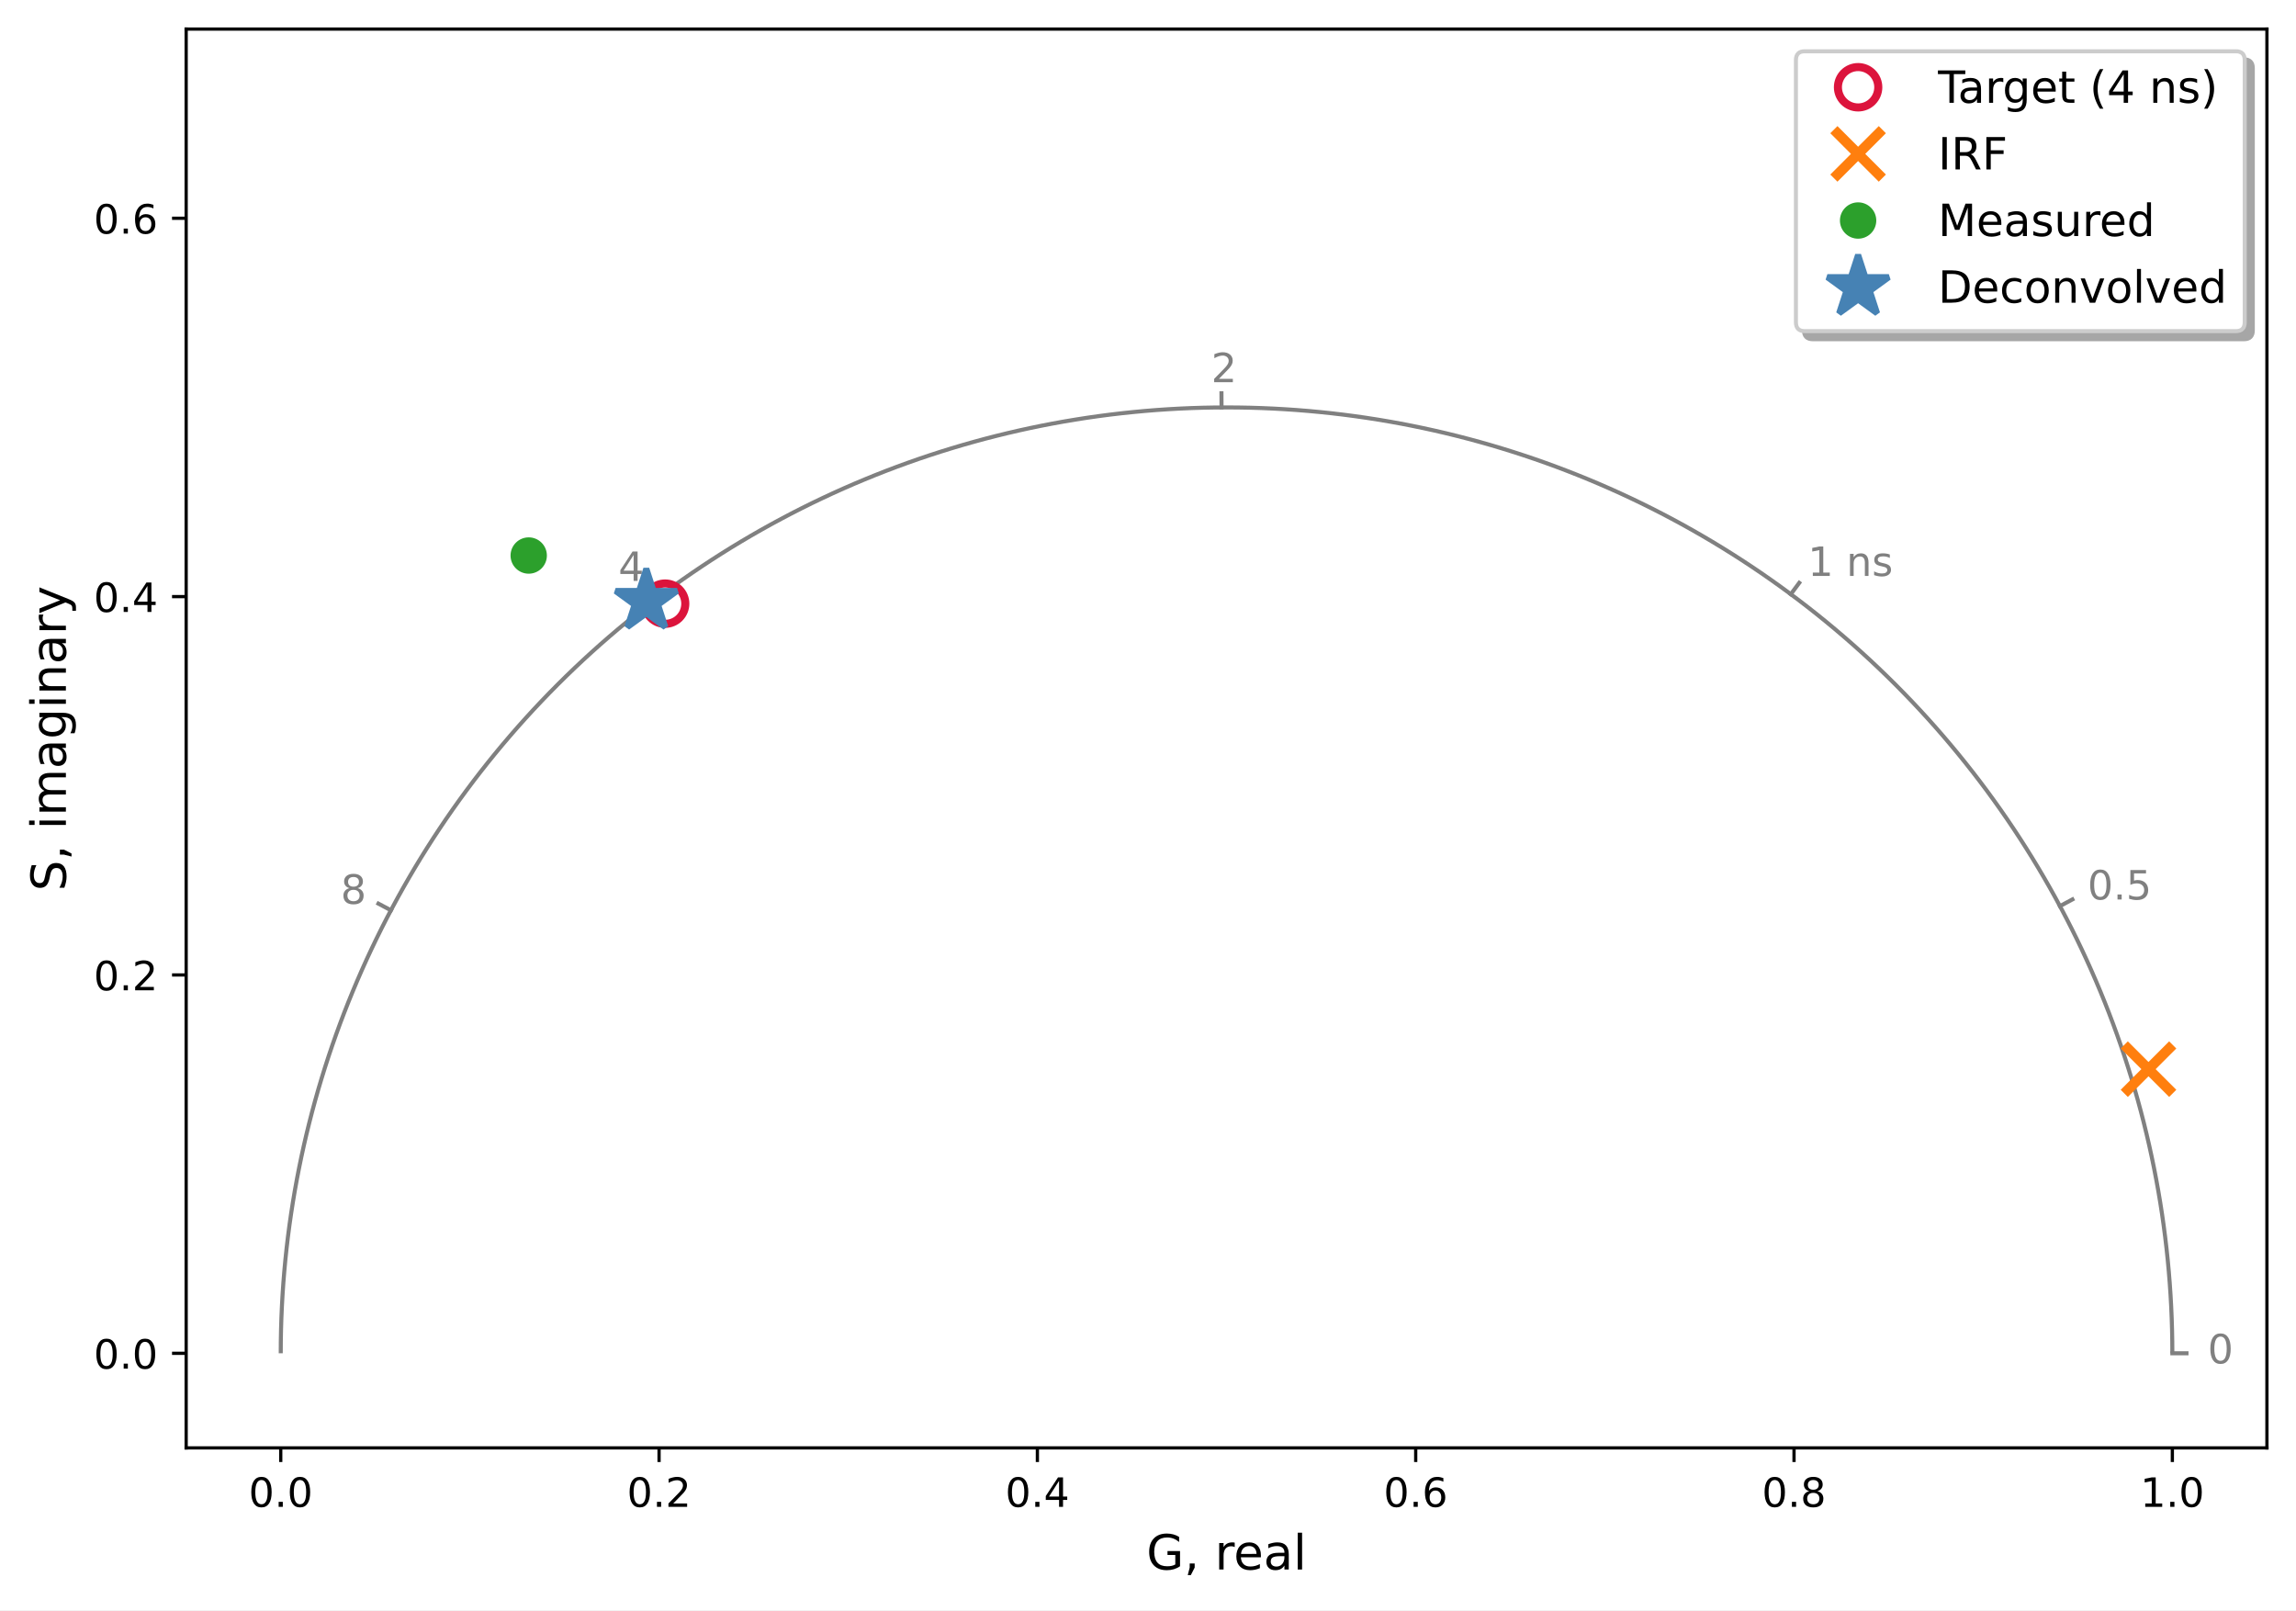
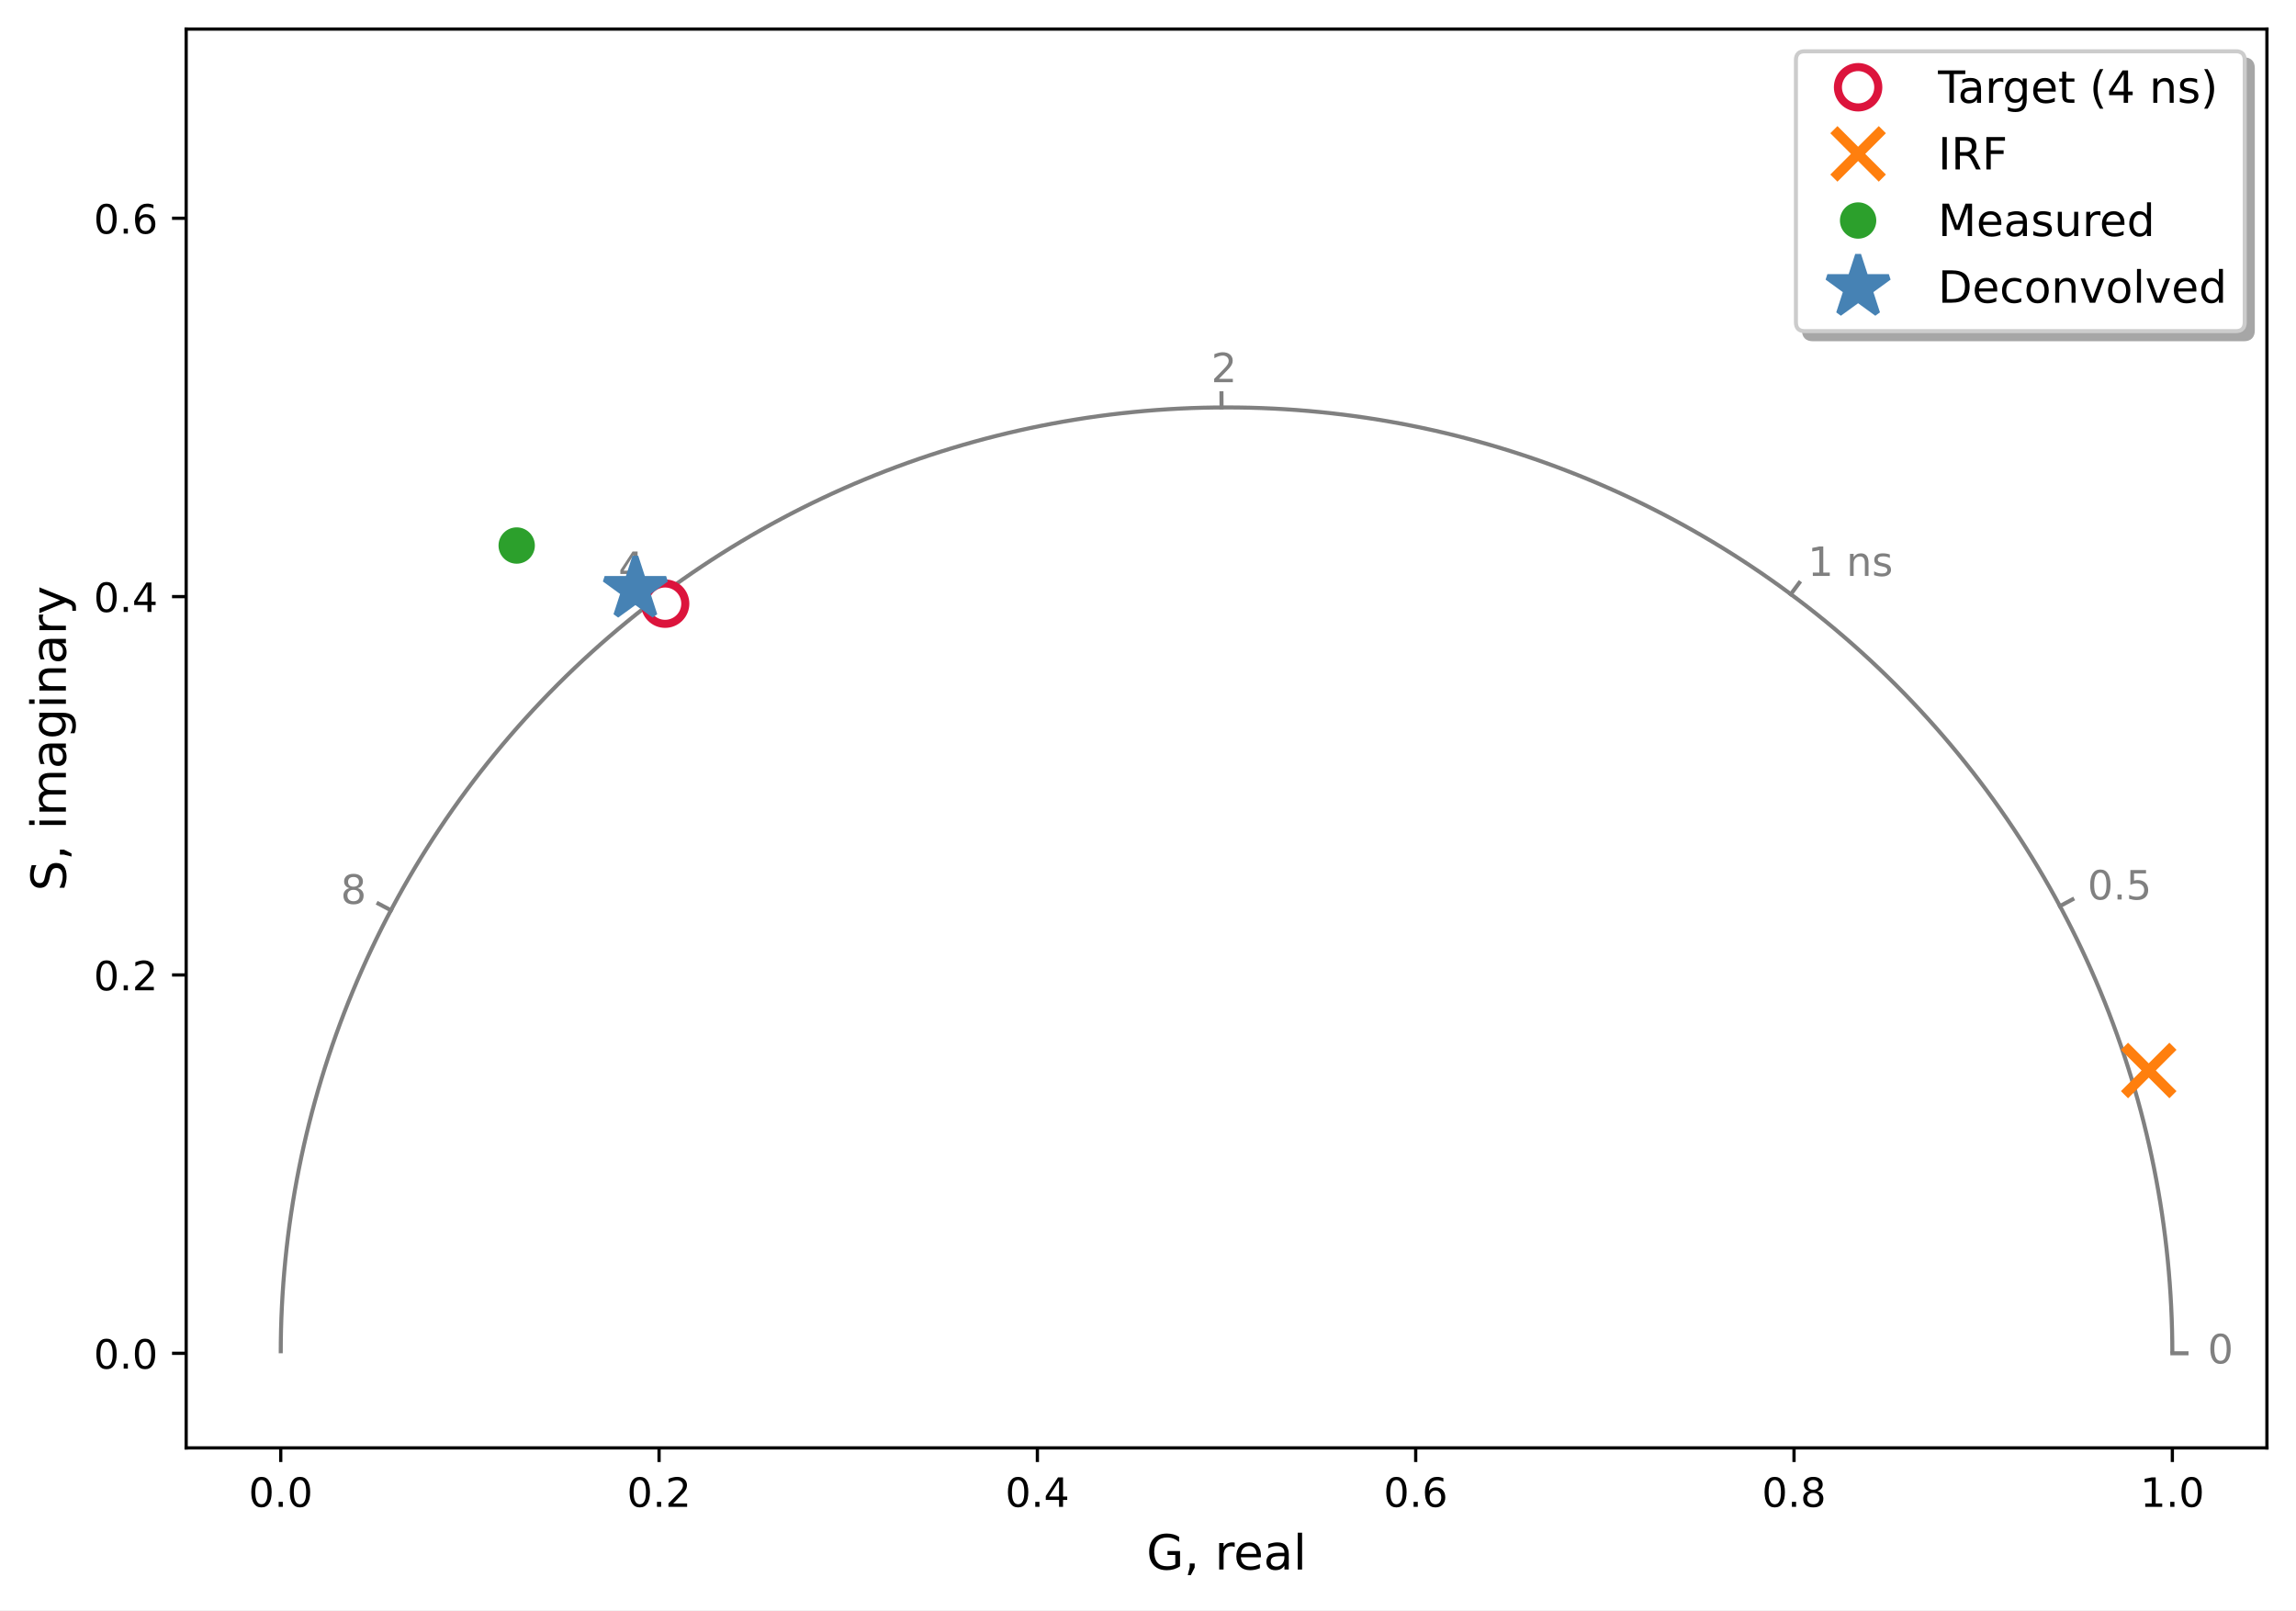
<svg xmlns="http://www.w3.org/2000/svg" xmlns:xlink="http://www.w3.org/1999/xlink" width="568.621pt" height="398.754pt" viewBox="0 0 568.621 398.754" version="1.1">
  <defs>
    <style type="text/css">*{stroke-linejoin: round; stroke-linecap: butt}</style>
  </defs>
  <g id="figure_1">
    <g id="patch_1">
      <path d="M 0 398.754  L 568.621 398.754  L 568.621 0  L 0 0  z " style="fill: #ffffff" />
    </g>
    <g id="axes_1">
      <g id="patch_2">
        <path d="M 46.104 358.553  L 561.421 358.553  L 561.421 7.2  L 46.104 7.2  z " style="fill: #ffffff" />
      </g>
      <g id="matplotlib.axis_1">
        <g id="xtick_1">
          <g id="line2d_1">
            <defs>
-               <path id="m80f26acbb3" d="M 0 0  L 0 3.5  " style="stroke: #000000; stroke-width: 0.8" />
-             </defs>
-             <g>
-               <use xlink:href="#m80f26acbb3" x="69.528" y="358.553" style="stroke: #000000; stroke-width: 0.8" />
+               <path id="m70937900eb" d="M 0 0  L 0 3.5  " style="stroke: #000000; stroke-width: 0.8" />
+             </defs>
+             <g>
+               <use xlink:href="#m70937900eb" x="69.528" y="358.553" style="stroke: #000000; stroke-width: 0.8" />
            </g>
          </g>
          <g id="text_1">
            <g transform="translate(61.57601 373.1503) scale(0.1 -0.1)">
              <defs>
                <path id="DejaVuSans-13" d="M 2034 4250  Q 1547 4250 1301 3770  Q 1056 3291 1056 2328  Q 1056 1369 1301 889  Q 1547 409 2034 409  Q 2525 409 2770 889  Q 3016 1369 3016 2328  Q 3016 3291 2770 3770  Q 2525 4250 2034 4250  z M 2034 4750  Q 2819 4750 3233 4129  Q 3647 3509 3647 2328  Q 3647 1150 3233 529  Q 2819 -91 2034 -91  Q 1250 -91 836 529  Q 422 1150 422 2328  Q 422 3509 836 4129  Q 1250 4750 2034 4750  z " transform="scale(0.015625)" />
                <path id="DejaVuSans-11" d="M 684 794  L 1344 794  L 1344 0  L 684 0  L 684 794  z " transform="scale(0.015625)" />
              </defs>
              <use xlink:href="#DejaVuSans-13" />
              <use xlink:href="#DejaVuSans-11" transform="translate(63.625 0)" />
              <use xlink:href="#DejaVuSans-13" transform="translate(95.40625 0)" />
            </g>
          </g>
        </g>
        <g id="xtick_2">
          <g id="line2d_2">
            <g>
-               <use xlink:href="#m80f26acbb3" x="163.222" y="358.553" style="stroke: #000000; stroke-width: 0.8" />
+               <use xlink:href="#m70937900eb" x="163.222" y="358.553" style="stroke: #000000; stroke-width: 0.8" />
            </g>
          </g>
          <g id="text_2">
            <g transform="translate(155.27 373.1503) scale(0.1 -0.1)">
              <defs>
                <path id="DejaVuSans-15" d="M 1228 531  L 3431 531  L 3431 0  L 469 0  L 469 531  Q 828 903 1448 1529  Q 2069 2156 2228 2338  Q 2531 2678 2651 2914  Q 2772 3150 2772 3378  Q 2772 3750 2511 3984  Q 2250 4219 1831 4219  Q 1534 4219 1204 4116  Q 875 4013 500 3803  L 500 4441  Q 881 4594 1212 4672  Q 1544 4750 1819 4750  Q 2544 4750 2975 4387  Q 3406 4025 3406 3419  Q 3406 3131 3298 2873  Q 3191 2616 2906 2266  Q 2828 2175 2409 1742  Q 1991 1309 1228 531  z " transform="scale(0.015625)" />
              </defs>
              <use xlink:href="#DejaVuSans-13" />
              <use xlink:href="#DejaVuSans-11" transform="translate(63.625 0)" />
              <use xlink:href="#DejaVuSans-15" transform="translate(95.40625 0)" />
            </g>
          </g>
        </g>
        <g id="xtick_3">
          <g id="line2d_3">
            <g>
-               <use xlink:href="#m80f26acbb3" x="256.916" y="358.553" style="stroke: #000000; stroke-width: 0.8" />
+               <use xlink:href="#m70937900eb" x="256.916" y="358.553" style="stroke: #000000; stroke-width: 0.8" />
            </g>
          </g>
          <g id="text_3">
            <g transform="translate(248.9641 373.1503) scale(0.1 -0.1)">
              <defs>
                <path id="DejaVuSans-17" d="M 2419 4116  L 825 1625  L 2419 1625  L 2419 4116  z M 2253 4666  L 3047 4666  L 3047 1625  L 3713 1625  L 3713 1100  L 3047 1100  L 3047 0  L 2419 0  L 2419 1100  L 313 1100  L 313 1709  L 2253 4666  z " transform="scale(0.015625)" />
              </defs>
              <use xlink:href="#DejaVuSans-13" />
              <use xlink:href="#DejaVuSans-11" transform="translate(63.625 0)" />
              <use xlink:href="#DejaVuSans-17" transform="translate(95.40625 0)" />
            </g>
          </g>
        </g>
        <g id="xtick_4">
          <g id="line2d_4">
            <g>
-               <use xlink:href="#m80f26acbb3" x="350.61" y="358.553" style="stroke: #000000; stroke-width: 0.8" />
+               <use xlink:href="#m70937900eb" x="350.61" y="358.553" style="stroke: #000000; stroke-width: 0.8" />
            </g>
          </g>
          <g id="text_4">
            <g transform="translate(342.6581 373.1503) scale(0.1 -0.1)">
              <defs>
                <path id="DejaVuSans-19" d="M 2113 2584  Q 1688 2584 1439 2293  Q 1191 2003 1191 1497  Q 1191 994 1439 701  Q 1688 409 2113 409  Q 2538 409 2786 701  Q 3034 994 3034 1497  Q 3034 2003 2786 2293  Q 2538 2584 2113 2584  z M 3366 4563  L 3366 3988  Q 3128 4100 2886 4159  Q 2644 4219 2406 4219  Q 1781 4219 1451 3797  Q 1122 3375 1075 2522  Q 1259 2794 1537 2939  Q 1816 3084 2150 3084  Q 2853 3084 3261 2657  Q 3669 2231 3669 1497  Q 3669 778 3244 343  Q 2819 -91 2113 -91  Q 1303 -91 875 529  Q 447 1150 447 2328  Q 447 3434 972 4092  Q 1497 4750 2381 4750  Q 2619 4750 2861 4703  Q 3103 4656 3366 4563  z " transform="scale(0.015625)" />
              </defs>
              <use xlink:href="#DejaVuSans-13" />
              <use xlink:href="#DejaVuSans-11" transform="translate(63.625 0)" />
              <use xlink:href="#DejaVuSans-19" transform="translate(95.40625 0)" />
            </g>
          </g>
        </g>
        <g id="xtick_5">
          <g id="line2d_5">
            <g>
-               <use xlink:href="#m80f26acbb3" x="444.304" y="358.553" style="stroke: #000000; stroke-width: 0.8" />
+               <use xlink:href="#m70937900eb" x="444.304" y="358.553" style="stroke: #000000; stroke-width: 0.8" />
            </g>
          </g>
          <g id="text_5">
            <g transform="translate(436.3521 373.1503) scale(0.1 -0.1)">
              <defs>
                <path id="DejaVuSans-1b" d="M 2034 2216  Q 1584 2216 1326 1975  Q 1069 1734 1069 1313  Q 1069 891 1326 650  Q 1584 409 2034 409  Q 2484 409 2743 651  Q 3003 894 3003 1313  Q 3003 1734 2745 1975  Q 2488 2216 2034 2216  z M 1403 2484  Q 997 2584 770 2862  Q 544 3141 544 3541  Q 544 4100 942 4425  Q 1341 4750 2034 4750  Q 2731 4750 3128 4425  Q 3525 4100 3525 3541  Q 3525 3141 3298 2862  Q 3072 2584 2669 2484  Q 3125 2378 3379 2068  Q 3634 1759 3634 1313  Q 3634 634 3220 271  Q 2806 -91 2034 -91  Q 1263 -91 848 271  Q 434 634 434 1313  Q 434 1759 690 2068  Q 947 2378 1403 2484  z M 1172 3481  Q 1172 3119 1398 2916  Q 1625 2713 2034 2713  Q 2441 2713 2670 2916  Q 2900 3119 2900 3481  Q 2900 3844 2670 4047  Q 2441 4250 2034 4250  Q 1625 4250 1398 4047  Q 1172 3844 1172 3481  z " transform="scale(0.015625)" />
              </defs>
              <use xlink:href="#DejaVuSans-13" />
              <use xlink:href="#DejaVuSans-11" transform="translate(63.625 0)" />
              <use xlink:href="#DejaVuSans-1b" transform="translate(95.40625 0)" />
            </g>
          </g>
        </g>
        <g id="xtick_6">
          <g id="line2d_6">
            <g>
-               <use xlink:href="#m80f26acbb3" x="537.998" y="358.553" style="stroke: #000000; stroke-width: 0.8" />
+               <use xlink:href="#m70937900eb" x="537.998" y="358.553" style="stroke: #000000; stroke-width: 0.8" />
            </g>
          </g>
          <g id="text_6">
            <g transform="translate(530.0462 373.1503) scale(0.1 -0.1)">
              <defs>
                <path id="DejaVuSans-14" d="M 794 531  L 1825 531  L 1825 4091  L 703 3866  L 703 4441  L 1819 4666  L 2450 4666  L 2450 531  L 3481 531  L 3481 0  L 794 0  L 794 531  z " transform="scale(0.015625)" />
              </defs>
              <use xlink:href="#DejaVuSans-14" />
              <use xlink:href="#DejaVuSans-11" transform="translate(63.625 0)" />
              <use xlink:href="#DejaVuSans-13" transform="translate(95.40625 0)" />
            </g>
          </g>
        </g>
        <g id="text_7">
          <g transform="translate(283.9298 388.6708) scale(0.12 -0.12)">
            <defs>
              <path id="DejaVuSans-2a" d="M 3809 666  L 3809 1919  L 2778 1919  L 2778 2438  L 4434 2438  L 4434 434  Q 4069 175 3628 42  Q 3188 -91 2688 -91  Q 1594 -91 976 548  Q 359 1188 359 2328  Q 359 3472 976 4111  Q 1594 4750 2688 4750  Q 3144 4750 3555 4637  Q 3966 4525 4313 4306  L 4313 3634  Q 3963 3931 3569 4081  Q 3175 4231 2741 4231  Q 1884 4231 1454 3753  Q 1025 3275 1025 2328  Q 1025 1384 1454 906  Q 1884 428 2741 428  Q 3075 428 3337 486  Q 3600 544 3809 666  z " transform="scale(0.015625)" />
              <path id="DejaVuSans-f" d="M 750 794  L 1409 794  L 1409 256  L 897 -744  L 494 -744  L 750 256  L 750 794  z " transform="scale(0.015625)" />
              <path id="DejaVuSans-3" transform="scale(0.015625)" />
              <path id="DejaVuSans-55" d="M 2631 2963  Q 2534 3019 2420 3045  Q 2306 3072 2169 3072  Q 1681 3072 1420 2755  Q 1159 2438 1159 1844  L 1159 0  L 581 0  L 581 3500  L 1159 3500  L 1159 2956  Q 1341 3275 1631 3429  Q 1922 3584 2338 3584  Q 2397 3584 2469 3576  Q 2541 3569 2628 3553  L 2631 2963  z " transform="scale(0.015625)" />
              <path id="DejaVuSans-48" d="M 3597 1894  L 3597 1613  L 953 1613  Q 991 1019 1311 708  Q 1631 397 2203 397  Q 2534 397 2845 478  Q 3156 559 3463 722  L 3463 178  Q 3153 47 2828 -22  Q 2503 -91 2169 -91  Q 1331 -91 842 396  Q 353 884 353 1716  Q 353 2575 817 3079  Q 1281 3584 2069 3584  Q 2775 3584 3186 3129  Q 3597 2675 3597 1894  z M 3022 2063  Q 3016 2534 2758 2815  Q 2500 3097 2075 3097  Q 1594 3097 1305 2825  Q 1016 2553 972 2059  L 3022 2063  z " transform="scale(0.015625)" />
              <path id="DejaVuSans-44" d="M 2194 1759  Q 1497 1759 1228 1600  Q 959 1441 959 1056  Q 959 750 1161 570  Q 1363 391 1709 391  Q 2188 391 2477 730  Q 2766 1069 2766 1631  L 2766 1759  L 2194 1759  z M 3341 1997  L 3341 0  L 2766 0  L 2766 531  Q 2569 213 2275 61  Q 1981 -91 1556 -91  Q 1019 -91 701 211  Q 384 513 384 1019  Q 384 1609 779 1909  Q 1175 2209 1959 2209  L 2766 2209  L 2766 2266  Q 2766 2663 2505 2880  Q 2244 3097 1772 3097  Q 1472 3097 1187 3025  Q 903 2953 641 2809  L 641 3341  Q 956 3463 1253 3523  Q 1550 3584 1831 3584  Q 2591 3584 2966 3190  Q 3341 2797 3341 1997  z " transform="scale(0.015625)" />
              <path id="DejaVuSans-4f" d="M 603 4863  L 1178 4863  L 1178 0  L 603 0  L 603 4863  z " transform="scale(0.015625)" />
            </defs>
            <use xlink:href="#DejaVuSans-2a" />
            <use xlink:href="#DejaVuSans-f" transform="translate(77.48438 0)" />
            <use xlink:href="#DejaVuSans-3" transform="translate(109.2656 0)" />
            <use xlink:href="#DejaVuSans-55" transform="translate(141.0469 0)" />
            <use xlink:href="#DejaVuSans-48" transform="translate(179.9531 0)" />
            <use xlink:href="#DejaVuSans-44" transform="translate(241.4844 0)" />
            <use xlink:href="#DejaVuSans-4f" transform="translate(302.7656 0)" />
          </g>
        </g>
      </g>
      <g id="matplotlib.axis_2">
        <g id="ytick_1">
          <g id="line2d_7">
            <defs>
-               <path id="medf1044a48" d="M 0 0  L -3.5 0  " style="stroke: #000000; stroke-width: 0.8" />
-             </defs>
-             <g>
-               <use xlink:href="#medf1044a48" x="46.104" y="335.129" style="stroke: #000000; stroke-width: 0.8" />
+               <path id="m96fb3e9fb8" d="M 0 0  L -3.5 0  " style="stroke: #000000; stroke-width: 0.8" />
+             </defs>
+             <g>
+               <use xlink:href="#m96fb3e9fb8" x="46.104" y="335.129" style="stroke: #000000; stroke-width: 0.8" />
            </g>
          </g>
          <g id="text_8">
            <g transform="translate(23.20094 338.9279) scale(0.1 -0.1)">
              <use xlink:href="#DejaVuSans-13" />
              <use xlink:href="#DejaVuSans-11" transform="translate(63.625 0)" />
              <use xlink:href="#DejaVuSans-13" transform="translate(95.40625 0)" />
            </g>
          </g>
        </g>
        <g id="ytick_2">
          <g id="line2d_8">
            <g>
-               <use xlink:href="#medf1044a48" x="46.104" y="241.435" style="stroke: #000000; stroke-width: 0.8" />
+               <use xlink:href="#m96fb3e9fb8" x="46.104" y="241.435" style="stroke: #000000; stroke-width: 0.8" />
            </g>
          </g>
          <g id="text_9">
            <g transform="translate(23.20094 245.2339) scale(0.1 -0.1)">
              <use xlink:href="#DejaVuSans-13" />
              <use xlink:href="#DejaVuSans-11" transform="translate(63.625 0)" />
              <use xlink:href="#DejaVuSans-15" transform="translate(95.40625 0)" />
            </g>
          </g>
        </g>
        <g id="ytick_3">
          <g id="line2d_9">
            <g>
-               <use xlink:href="#medf1044a48" x="46.104" y="147.741" style="stroke: #000000; stroke-width: 0.8" />
+               <use xlink:href="#m96fb3e9fb8" x="46.104" y="147.741" style="stroke: #000000; stroke-width: 0.8" />
            </g>
          </g>
          <g id="text_10">
            <g transform="translate(23.20094 151.5399) scale(0.1 -0.1)">
              <use xlink:href="#DejaVuSans-13" />
              <use xlink:href="#DejaVuSans-11" transform="translate(63.625 0)" />
              <use xlink:href="#DejaVuSans-17" transform="translate(95.40625 0)" />
            </g>
          </g>
        </g>
        <g id="ytick_4">
          <g id="line2d_10">
            <g>
-               <use xlink:href="#medf1044a48" x="46.104" y="54.047" style="stroke: #000000; stroke-width: 0.8" />
+               <use xlink:href="#m96fb3e9fb8" x="46.104" y="54.047" style="stroke: #000000; stroke-width: 0.8" />
            </g>
          </g>
          <g id="text_11">
            <g transform="translate(23.20094 57.84584) scale(0.1 -0.1)">
              <use xlink:href="#DejaVuSans-13" />
              <use xlink:href="#DejaVuSans-11" transform="translate(63.625 0)" />
              <use xlink:href="#DejaVuSans-19" transform="translate(95.40625 0)" />
            </g>
          </g>
        </g>
        <g id="text_12">
          <g transform="translate(16.31812 220.6604) rotate(-90) scale(0.12 -0.12)">
            <defs>
              <path id="DejaVuSans-36" d="M 3425 4513  L 3425 3897  Q 3066 4069 2747 4153  Q 2428 4238 2131 4238  Q 1616 4238 1336 4038  Q 1056 3838 1056 3469  Q 1056 3159 1242 3001  Q 1428 2844 1947 2747  L 2328 2669  Q 3034 2534 3370 2195  Q 3706 1856 3706 1288  Q 3706 609 3251 259  Q 2797 -91 1919 -91  Q 1588 -91 1214 -16  Q 841 59 441 206  L 441 856  Q 825 641 1194 531  Q 1563 422 1919 422  Q 2459 422 2753 634  Q 3047 847 3047 1241  Q 3047 1584 2836 1778  Q 2625 1972 2144 2069  L 1759 2144  Q 1053 2284 737 2584  Q 422 2884 422 3419  Q 422 4038 858 4394  Q 1294 4750 2059 4750  Q 2388 4750 2728 4690  Q 3069 4631 3425 4513  z " transform="scale(0.015625)" />
              <path id="DejaVuSans-4c" d="M 603 3500  L 1178 3500  L 1178 0  L 603 0  L 603 3500  z M 603 4863  L 1178 4863  L 1178 4134  L 603 4134  L 603 4863  z " transform="scale(0.015625)" />
              <path id="DejaVuSans-50" d="M 3328 2828  Q 3544 3216 3844 3400  Q 4144 3584 4550 3584  Q 5097 3584 5394 3201  Q 5691 2819 5691 2113  L 5691 0  L 5113 0  L 5113 2094  Q 5113 2597 4934 2840  Q 4756 3084 4391 3084  Q 3944 3084 3684 2787  Q 3425 2491 3425 1978  L 3425 0  L 2847 0  L 2847 2094  Q 2847 2600 2669 2842  Q 2491 3084 2119 3084  Q 1678 3084 1418 2786  Q 1159 2488 1159 1978  L 1159 0  L 581 0  L 581 3500  L 1159 3500  L 1159 2956  Q 1356 3278 1631 3431  Q 1906 3584 2284 3584  Q 2666 3584 2933 3390  Q 3200 3197 3328 2828  z " transform="scale(0.015625)" />
              <path id="DejaVuSans-4a" d="M 2906 1791  Q 2906 2416 2648 2759  Q 2391 3103 1925 3103  Q 1463 3103 1205 2759  Q 947 2416 947 1791  Q 947 1169 1205 825  Q 1463 481 1925 481  Q 2391 481 2648 825  Q 2906 1169 2906 1791  z M 3481 434  Q 3481 -459 3084 -895  Q 2688 -1331 1869 -1331  Q 1566 -1331 1297 -1286  Q 1028 -1241 775 -1147  L 775 -588  Q 1028 -725 1275 -790  Q 1522 -856 1778 -856  Q 2344 -856 2625 -561  Q 2906 -266 2906 331  L 2906 616  Q 2728 306 2450 153  Q 2172 0 1784 0  Q 1141 0 747 490  Q 353 981 353 1791  Q 353 2603 747 3093  Q 1141 3584 1784 3584  Q 2172 3584 2450 3431  Q 2728 3278 2906 2969  L 2906 3500  L 3481 3500  L 3481 434  z " transform="scale(0.015625)" />
              <path id="DejaVuSans-51" d="M 3513 2113  L 3513 0  L 2938 0  L 2938 2094  Q 2938 2591 2744 2837  Q 2550 3084 2163 3084  Q 1697 3084 1428 2787  Q 1159 2491 1159 1978  L 1159 0  L 581 0  L 581 3500  L 1159 3500  L 1159 2956  Q 1366 3272 1645 3428  Q 1925 3584 2291 3584  Q 2894 3584 3203 3211  Q 3513 2838 3513 2113  z " transform="scale(0.015625)" />
              <path id="DejaVuSans-5c" d="M 2059 -325  Q 1816 -950 1584 -1140  Q 1353 -1331 966 -1331  L 506 -1331  L 506 -850  L 844 -850  Q 1081 -850 1212 -737  Q 1344 -625 1503 -206  L 1606 56  L 191 3500  L 800 3500  L 1894 763  L 2988 3500  L 3597 3500  L 2059 -325  z " transform="scale(0.015625)" />
            </defs>
            <use xlink:href="#DejaVuSans-36" />
            <use xlink:href="#DejaVuSans-f" transform="translate(63.48438 0)" />
            <use xlink:href="#DejaVuSans-3" transform="translate(95.26562 0)" />
            <use xlink:href="#DejaVuSans-4c" transform="translate(127.0469 0)" />
            <use xlink:href="#DejaVuSans-50" transform="translate(154.8281 0)" />
            <use xlink:href="#DejaVuSans-44" transform="translate(252.2344 0)" />
            <use xlink:href="#DejaVuSans-4a" transform="translate(313.5156 0)" />
            <use xlink:href="#DejaVuSans-4c" transform="translate(377 0)" />
            <use xlink:href="#DejaVuSans-51" transform="translate(404.7812 0)" />
            <use xlink:href="#DejaVuSans-44" transform="translate(468.1562 0)" />
            <use xlink:href="#DejaVuSans-55" transform="translate(529.4375 0)" />
            <use xlink:href="#DejaVuSans-5c" transform="translate(570.5469 0)" />
          </g>
        </g>
      </g>
      <g id="patch_3">
-         <path d="M 537.998 335.129  C 537.998 273.03 513.303 213.411 469.392 169.5  C 425.481 125.589 365.862 100.894 303.763 100.894  C 241.663 100.894 182.044 125.589 138.133 169.5  C 94.223 213.411 69.528 273.03 69.528 335.129  " clip-path="url(#pb173dfdd4f)" style="fill: none; stroke: #808080; stroke-linejoin: miter" />
+         <path d="M 537.998 335.129  C 537.998 273.03 513.303 213.411 469.392 169.5  C 425.481 125.589 365.862 100.894 303.763 100.894  C 241.663 100.894 182.044 125.589 138.133 169.5  C 94.223 213.411 69.528 273.03 69.528 335.129  " clip-path="url(#p9ad5850915)" style="fill: none; stroke: #808080; stroke-linejoin: miter" />
      </g>
      <g id="line2d_11">
-         <path d="M 537.998 335.129  L 541.498 335.129  M 510.165 224.385  L 513.249 222.73  M 443.507 147.146  L 445.595 144.338  M 302.522 100.897  L 302.504 97.397  M 162.43 148.337  L 160.318 145.546  M 96.811 225.415  L 93.719 223.776  " clip-path="url(#pb173dfdd4f)" style="fill: none; stroke: #808080; stroke-linecap: square" />
-         <g clip-path="url(#pb173dfdd4f)">
+         <path d="M 537.998 335.129  L 541.498 335.129  M 510.165 224.385  L 513.249 222.73  M 443.507 147.146  L 445.595 144.338  M 302.522 100.897  L 302.504 97.397  M 162.43 148.337  L 160.318 145.546  M 96.811 225.415  L 93.719 223.776  " clip-path="url(#p9ad5850915)" style="fill: none; stroke: #808080; stroke-linecap: square" />
+         <g clip-path="url(#p9ad5850915)">
          <g style="fill: #808080" transform="translate(546.7477 337.6291) scale(0.1 -0.1)">
            <use xlink:href="#DejaVuSans-13" />
          </g>
        </g>
-         <g clip-path="url(#pb173dfdd4f)">
+         <g clip-path="url(#p9ad5850915)">
          <g style="fill: #808080" transform="translate(516.9838 222.748) scale(0.1 -0.1)">
            <defs>
              <path id="DejaVuSans-18" d="M 691 4666  L 3169 4666  L 3169 4134  L 1269 4134  L 1269 2991  Q 1406 3038 1543 3061  Q 1681 3084 1819 3084  Q 2600 3084 3056 2656  Q 3513 2228 3513 1497  Q 3513 744 3044 326  Q 2575 -91 1722 -91  Q 1428 -91 1123 -41  Q 819 9 494 109  L 494 744  Q 775 591 1075 516  Q 1375 441 1709 441  Q 2250 441 2565 725  Q 2881 1009 2881 1497  Q 2881 1984 2565 2268  Q 2250 2553 1709 2553  Q 1456 2553 1204 2497  Q 953 2441 691 2322  L 691 4666  z " transform="scale(0.015625)" />
            </defs>
            <use xlink:href="#DejaVuSans-13" />
            <use xlink:href="#DejaVuSans-11" transform="translate(63.625 0)" />
            <use xlink:href="#DejaVuSans-18" transform="translate(95.40625 0)" />
          </g>
        </g>
-         <g clip-path="url(#pb173dfdd4f)">
+         <g clip-path="url(#p9ad5850915)">
          <g style="fill: #808080" transform="translate(447.7191 142.6242) scale(0.1 -0.1)">
            <defs>
              <path id="DejaVuSans-56" d="M 2834 3397  L 2834 2853  Q 2591 2978 2328 3040  Q 2066 3103 1784 3103  Q 1356 3103 1142 2972  Q 928 2841 928 2578  Q 928 2378 1081 2264  Q 1234 2150 1697 2047  L 1894 2003  Q 2506 1872 2764 1633  Q 3022 1394 3022 966  Q 3022 478 2636 193  Q 2250 -91 1575 -91  Q 1294 -91 989 -36  Q 684 19 347 128  L 347 722  Q 666 556 975 473  Q 1284 391 1588 391  Q 1994 391 2212 530  Q 2431 669 2431 922  Q 2431 1156 2273 1281  Q 2116 1406 1581 1522  L 1381 1569  Q 847 1681 609 1914  Q 372 2147 372 2553  Q 372 3047 722 3315  Q 1072 3584 1716 3584  Q 2034 3584 2315 3537  Q 2597 3491 2834 3397  z " transform="scale(0.015625)" />
            </defs>
            <use xlink:href="#DejaVuSans-14" />
            <use xlink:href="#DejaVuSans-3" transform="translate(63.625 0)" />
            <use xlink:href="#DejaVuSans-51" transform="translate(95.40625 0)" />
            <use xlink:href="#DejaVuSans-56" transform="translate(158.7812 0)" />
          </g>
        </g>
-         <g clip-path="url(#pb173dfdd4f)">
+         <g clip-path="url(#p9ad5850915)">
          <g style="fill: #808080" transform="translate(299.9627 94.64744) scale(0.1 -0.1)">
            <use xlink:href="#DejaVuSans-15" />
          </g>
        </g>
-         <g clip-path="url(#pb173dfdd4f)">
+         <g clip-path="url(#p9ad5850915)">
          <g style="fill: #808080" transform="translate(153.1423 143.8594) scale(0.1 -0.1)">
            <use xlink:href="#DejaVuSans-17" />
          </g>
        </g>
-         <g clip-path="url(#pb173dfdd4f)">
+         <g clip-path="url(#p9ad5850915)">
          <g style="fill: #808080" transform="translate(84.37162 223.8166) scale(0.1 -0.1)">
            <use xlink:href="#DejaVuSans-1b" />
          </g>
        </g>
      </g>
      <g id="patch_4">
        <path d="M 46.104 358.553  L 46.104 7.2  " style="fill: none; stroke: #000000; stroke-width: 0.8; stroke-linejoin: miter; stroke-linecap: square" />
      </g>
      <g id="patch_5">
        <path d="M 561.421 358.553  L 561.421 7.2  " style="fill: none; stroke: #000000; stroke-width: 0.8; stroke-linejoin: miter; stroke-linecap: square" />
      </g>
      <g id="patch_6">
        <path d="M 46.104 358.553  L 561.421 358.553  " style="fill: none; stroke: #000000; stroke-width: 0.8; stroke-linejoin: miter; stroke-linecap: square" />
      </g>
      <g id="patch_7">
        <path d="M 46.104 7.2  L 561.421 7.2  " style="fill: none; stroke: #000000; stroke-width: 0.8; stroke-linejoin: miter; stroke-linecap: square" />
      </g>
      <g id="line2d_12">
        <defs>
-           <path id="ma72caaaa27" d="M 0 5  C 1.326 5 2.598 4.473 3.536 3.536  C 4.473 2.598 5 1.326 5 0  C 5 -1.326 4.473 -2.598 3.536 -3.536  C 2.598 -4.473 1.326 -5 0 -5  C -1.326 -5 -2.598 -4.473 -3.536 -3.536  C -4.473 -2.598 -5 -1.326 -5 0  C -5 1.326 -4.473 2.598 -3.536 3.536  C -2.598 4.473 -1.326 5 0 5  z " style="stroke: #dc143c; stroke-width: 2" />
+           <path id="mcc5f7775cc" d="M 0 5  C 1.326 5 2.598 4.473 3.536 3.536  C 4.473 2.598 5 1.326 5 0  C 5 -1.326 4.473 -2.598 3.536 -3.536  C 2.598 -4.473 1.326 -5 0 -5  C -1.326 -5 -2.598 -4.473 -3.536 -3.536  C -4.473 -2.598 -5 -1.326 -5 0  C -5 1.326 -4.473 2.598 -3.536 3.536  C -2.598 4.473 -1.326 5 0 5  z " style="stroke: #dc143c; stroke-width: 2" />
        </defs>
-         <g clip-path="url(#pb173dfdd4f)">
-           <use xlink:href="#ma72caaaa27" x="164.722" y="149.489" style="fill: #ffffff; stroke: #dc143c; stroke-width: 2" />
+         <g clip-path="url(#p9ad5850915)">
+           <use xlink:href="#mcc5f7775cc" x="164.722" y="149.489" style="fill: #ffffff; stroke: #dc143c; stroke-width: 2" />
        </g>
      </g>
      <g id="line2d_13">
        <defs>
-           <path id="m190306b126" d="M -6 6  L 6 -6  M -6 -6  L 6 6  " style="stroke: #ff7f0e; stroke-width: 2.5" />
+           <path id="m12d19b7c86" d="M -6 6  L 6 -6  M -6 -6  L 6 6  " style="stroke: #ff7f0e; stroke-width: 2.5" />
        </defs>
-         <g clip-path="url(#pb173dfdd4f)">
-           <use xlink:href="#m190306b126" x="532.092" y="264.759" style="fill: #ff7f0e; stroke: #ff7f0e; stroke-width: 2.5" />
+         <g clip-path="url(#p9ad5850915)">
+           <use xlink:href="#m12d19b7c86" x="532.143" y="265.093" style="fill: #ff7f0e; stroke: #ff7f0e; stroke-width: 2.5" />
        </g>
      </g>
      <g id="line2d_14">
        <defs>
-           <path id="ma42d71ce3e" d="M 0 4  C 1.061 4 2.078 3.579 2.828 2.828  C 3.579 2.078 4 1.061 4 0  C 4 -1.061 3.579 -2.078 2.828 -2.828  C 2.078 -3.579 1.061 -4 0 -4  C -1.061 -4 -2.078 -3.579 -2.828 -2.828  C -3.579 -2.078 -4 -1.061 -4 0  C -4 1.061 -3.579 2.078 -2.828 2.828  C -2.078 3.579 -1.061 4 0 4  z " style="stroke: #2ca02c" />
+           <path id="m1168313d82" d="M 0 4  C 1.061 4 2.078 3.579 2.828 2.828  C 3.579 2.078 4 1.061 4 0  C 4 -1.061 3.579 -2.078 2.828 -2.828  C 2.078 -3.579 1.061 -4 0 -4  C -1.061 -4 -2.078 -3.579 -2.828 -2.828  C -3.579 -2.078 -4 -1.061 -4 0  C -4 1.061 -3.579 2.078 -2.828 2.828  C -2.078 3.579 -1.061 4 0 4  z " style="stroke: #2ca02c" />
        </defs>
-         <g clip-path="url(#pb173dfdd4f)">
-           <use xlink:href="#ma42d71ce3e" x="130.94" y="137.571" style="fill: #2ca02c; stroke: #2ca02c" />
+         <g clip-path="url(#p9ad5850915)">
+           <use xlink:href="#m1168313d82" x="127.963" y="135.094" style="fill: #2ca02c; stroke: #2ca02c" />
        </g>
      </g>
      <g id="line2d_15">
        <defs>
-           <path id="m6bb35040e3" d="M 0 -8  L -1.796 -2.472  L -7.608 -2.472  L -2.906 0.944  L -4.702 6.472  L -0 3.056  L 4.702 6.472  L 2.906 0.944  L 7.608 -2.472  L 1.796 -2.472  z " style="stroke: #4682b4; stroke-width: 1.5; stroke-linejoin: bevel" />
+           <path id="m0fa212d5ef" d="M 0 -8  L -1.796 -2.472  L -7.608 -2.472  L -2.906 0.944  L -4.702 6.472  L -0 3.056  L 4.702 6.472  L 2.906 0.944  L 7.608 -2.472  L 1.796 -2.472  z " style="stroke: #4682b4; stroke-width: 1.5; stroke-linejoin: bevel" />
        </defs>
-         <g clip-path="url(#pb173dfdd4f)">
-           <use xlink:href="#m6bb35040e3" x="160.067" y="148.823" style="fill: #4682b4; stroke: #4682b4; stroke-width: 1.5; stroke-linejoin: bevel" />
+         <g clip-path="url(#p9ad5850915)">
+           <use xlink:href="#m0fa212d5ef" x="157.356" y="145.859" style="fill: #4682b4; stroke: #4682b4; stroke-width: 1.5; stroke-linejoin: bevel" />
        </g>
      </g>
      <g id="legend_1">
        <g id="patch_8">
          <path d="M 448.973 84.003  L 555.721 84.003  Q 557.921 84.003 557.921 81.803  L 557.921 16.9  Q 557.921 14.7 555.721 14.7  L 448.973 14.7  Q 446.773 14.7 446.773 16.9  L 446.773 81.803  Q 446.773 84.003 448.973 84.003  z " style="fill: #4d4d4d; opacity: 0.5; stroke: #4d4d4d; stroke-linejoin: miter" />
        </g>
        <g id="patch_9">
          <path d="M 446.973 82.003  L 553.721 82.003  Q 555.921 82.003 555.921 79.803  L 555.921 14.9  Q 555.921 12.7 553.721 12.7  L 446.973 12.7  Q 444.773 12.7 444.773 14.9  L 444.773 79.803  Q 444.773 82.003 446.973 82.003  z " style="fill: #ffffff; stroke: #cccccc; stroke-linejoin: miter" />
        </g>
        <g id="line2d_16">
          <g>
-             <use xlink:href="#ma72caaaa27" x="460.173" y="21.608" style="fill: #ffffff; stroke: #dc143c; stroke-width: 2" />
+             <use xlink:href="#mcc5f7775cc" x="460.173" y="21.608" style="fill: #ffffff; stroke: #dc143c; stroke-width: 2" />
          </g>
        </g>
        <g id="text_13">
          <g transform="translate(479.9731 25.45828) scale(0.11 -0.11)">
            <defs>
              <path id="DejaVuSans-37" d="M -19 4666  L 3928 4666  L 3928 4134  L 2272 4134  L 2272 0  L 1638 0  L 1638 4134  L -19 4134  L -19 4666  z " transform="scale(0.015625)" />
              <path id="DejaVuSans-57" d="M 1172 4494  L 1172 3500  L 2356 3500  L 2356 3053  L 1172 3053  L 1172 1153  Q 1172 725 1289 603  Q 1406 481 1766 481  L 2356 481  L 2356 0  L 1766 0  Q 1100 0 847 248  Q 594 497 594 1153  L 594 3053  L 172 3053  L 172 3500  L 594 3500  L 594 4494  L 1172 4494  z " transform="scale(0.015625)" />
              <path id="DejaVuSans-b" d="M 1984 4856  Q 1566 4138 1362 3434  Q 1159 2731 1159 2009  Q 1159 1288 1364 580  Q 1569 -128 1984 -844  L 1484 -844  Q 1016 -109 783 600  Q 550 1309 550 2009  Q 550 2706 781 3412  Q 1013 4119 1484 4856  L 1984 4856  z " transform="scale(0.015625)" />
              <path id="DejaVuSans-c" d="M 513 4856  L 1013 4856  Q 1481 4119 1714 3412  Q 1947 2706 1947 2009  Q 1947 1309 1714 600  Q 1481 -109 1013 -844  L 513 -844  Q 928 -128 1133 580  Q 1338 1288 1338 2009  Q 1338 2731 1133 3434  Q 928 4138 513 4856  z " transform="scale(0.015625)" />
            </defs>
            <use xlink:href="#DejaVuSans-37" />
            <use xlink:href="#DejaVuSans-44" transform="translate(44.53125 0)" />
            <use xlink:href="#DejaVuSans-55" transform="translate(105.8125 0)" />
            <use xlink:href="#DejaVuSans-4a" transform="translate(145.1719 0)" />
            <use xlink:href="#DejaVuSans-48" transform="translate(208.6562 0)" />
            <use xlink:href="#DejaVuSans-57" transform="translate(270.1875 0)" />
            <use xlink:href="#DejaVuSans-3" transform="translate(309.3906 0)" />
            <use xlink:href="#DejaVuSans-b" transform="translate(341.1719 0)" />
            <use xlink:href="#DejaVuSans-17" transform="translate(380.1875 0)" />
            <use xlink:href="#DejaVuSans-3" transform="translate(443.8125 0)" />
            <use xlink:href="#DejaVuSans-51" transform="translate(475.5938 0)" />
            <use xlink:href="#DejaVuSans-56" transform="translate(538.9688 0)" />
            <use xlink:href="#DejaVuSans-c" transform="translate(591.0625 0)" />
          </g>
        </g>
        <g id="line2d_17">
          <g>
-             <use xlink:href="#m190306b126" x="460.173" y="38.109" style="fill: #ff7f0e; stroke: #ff7f0e; stroke-width: 2.5" />
+             <use xlink:href="#m12d19b7c86" x="460.173" y="38.109" style="fill: #ff7f0e; stroke: #ff7f0e; stroke-width: 2.5" />
          </g>
        </g>
        <g id="text_14">
          <g transform="translate(479.9731 41.95914) scale(0.11 -0.11)">
            <defs>
              <path id="DejaVuSans-2c" d="M 628 4666  L 1259 4666  L 1259 0  L 628 0  L 628 4666  z " transform="scale(0.015625)" />
              <path id="DejaVuSans-35" d="M 2841 2188  Q 3044 2119 3236 1894  Q 3428 1669 3622 1275  L 4263 0  L 3584 0  L 2988 1197  Q 2756 1666 2539 1819  Q 2322 1972 1947 1972  L 1259 1972  L 1259 0  L 628 0  L 628 4666  L 2053 4666  Q 2853 4666 3247 4331  Q 3641 3997 3641 3322  Q 3641 2881 3436 2590  Q 3231 2300 2841 2188  z M 1259 4147  L 1259 2491  L 2053 2491  Q 2509 2491 2742 2702  Q 2975 2913 2975 3322  Q 2975 3731 2742 3939  Q 2509 4147 2053 4147  L 1259 4147  z " transform="scale(0.015625)" />
              <path id="DejaVuSans-29" d="M 628 4666  L 3309 4666  L 3309 4134  L 1259 4134  L 1259 2759  L 3109 2759  L 3109 2228  L 1259 2228  L 1259 0  L 628 0  L 628 4666  z " transform="scale(0.015625)" />
            </defs>
            <use xlink:href="#DejaVuSans-2c" />
            <use xlink:href="#DejaVuSans-35" transform="translate(29.5 0)" />
            <use xlink:href="#DejaVuSans-29" transform="translate(98.98438 0)" />
          </g>
        </g>
        <g id="line2d_18">
          <g>
-             <use xlink:href="#ma42d71ce3e" x="460.173" y="54.61" style="fill: #2ca02c; stroke: #2ca02c" />
+             <use xlink:href="#m1168313d82" x="460.173" y="54.61" style="fill: #2ca02c; stroke: #2ca02c" />
          </g>
        </g>
        <g id="text_15">
          <g transform="translate(479.9731 58.46) scale(0.11 -0.11)">
            <defs>
              <path id="DejaVuSans-30" d="M 628 4666  L 1569 4666  L 2759 1491  L 3956 4666  L 4897 4666  L 4897 0  L 4281 0  L 4281 4097  L 3078 897  L 2444 897  L 1241 4097  L 1241 0  L 628 0  L 628 4666  z " transform="scale(0.015625)" />
              <path id="DejaVuSans-58" d="M 544 1381  L 544 3500  L 1119 3500  L 1119 1403  Q 1119 906 1312 657  Q 1506 409 1894 409  Q 2359 409 2629 706  Q 2900 1003 2900 1516  L 2900 3500  L 3475 3500  L 3475 0  L 2900 0  L 2900 538  Q 2691 219 2414 64  Q 2138 -91 1772 -91  Q 1169 -91 856 284  Q 544 659 544 1381  z M 1991 3584  L 1991 3584  z " transform="scale(0.015625)" />
              <path id="DejaVuSans-47" d="M 2906 2969  L 2906 4863  L 3481 4863  L 3481 0  L 2906 0  L 2906 525  Q 2725 213 2448 61  Q 2172 -91 1784 -91  Q 1150 -91 751 415  Q 353 922 353 1747  Q 353 2572 751 3078  Q 1150 3584 1784 3584  Q 2172 3584 2448 3432  Q 2725 3281 2906 2969  z M 947 1747  Q 947 1113 1208 752  Q 1469 391 1925 391  Q 2381 391 2643 752  Q 2906 1113 2906 1747  Q 2906 2381 2643 2742  Q 2381 3103 1925 3103  Q 1469 3103 1208 2742  Q 947 2381 947 1747  z " transform="scale(0.015625)" />
            </defs>
            <use xlink:href="#DejaVuSans-30" />
            <use xlink:href="#DejaVuSans-48" transform="translate(86.28125 0)" />
            <use xlink:href="#DejaVuSans-44" transform="translate(147.8125 0)" />
            <use xlink:href="#DejaVuSans-56" transform="translate(209.0938 0)" />
            <use xlink:href="#DejaVuSans-58" transform="translate(261.1875 0)" />
            <use xlink:href="#DejaVuSans-55" transform="translate(324.5625 0)" />
            <use xlink:href="#DejaVuSans-48" transform="translate(363.4688 0)" />
            <use xlink:href="#DejaVuSans-47" transform="translate(425 0)" />
          </g>
        </g>
        <g id="line2d_19">
          <g>
-             <use xlink:href="#m6bb35040e3" x="460.173" y="71.111" style="fill: #4682b4; stroke: #4682b4; stroke-width: 1.5; stroke-linejoin: bevel" />
+             <use xlink:href="#m0fa212d5ef" x="460.173" y="71.111" style="fill: #4682b4; stroke: #4682b4; stroke-width: 1.5; stroke-linejoin: bevel" />
          </g>
        </g>
        <g id="text_16">
          <g transform="translate(479.9731 74.96086) scale(0.11 -0.11)">
            <defs>
              <path id="DejaVuSans-27" d="M 1259 4147  L 1259 519  L 2022 519  Q 2988 519 3436 956  Q 3884 1394 3884 2338  Q 3884 3275 3436 3711  Q 2988 4147 2022 4147  L 1259 4147  z M 628 4666  L 1925 4666  Q 3281 4666 3915 4102  Q 4550 3538 4550 2338  Q 4550 1131 3912 565  Q 3275 0 1925 0  L 628 0  L 628 4666  z " transform="scale(0.015625)" />
              <path id="DejaVuSans-46" d="M 3122 3366  L 3122 2828  Q 2878 2963 2633 3030  Q 2388 3097 2138 3097  Q 1578 3097 1268 2742  Q 959 2388 959 1747  Q 959 1106 1268 751  Q 1578 397 2138 397  Q 2388 397 2633 464  Q 2878 531 3122 666  L 3122 134  Q 2881 22 2623 -34  Q 2366 -91 2075 -91  Q 1284 -91 818 406  Q 353 903 353 1747  Q 353 2603 823 3093  Q 1294 3584 2113 3584  Q 2378 3584 2631 3529  Q 2884 3475 3122 3366  z " transform="scale(0.015625)" />
              <path id="DejaVuSans-52" d="M 1959 3097  Q 1497 3097 1228 2736  Q 959 2375 959 1747  Q 959 1119 1226 758  Q 1494 397 1959 397  Q 2419 397 2687 759  Q 2956 1122 2956 1747  Q 2956 2369 2687 2733  Q 2419 3097 1959 3097  z M 1959 3584  Q 2709 3584 3137 3096  Q 3566 2609 3566 1747  Q 3566 888 3137 398  Q 2709 -91 1959 -91  Q 1206 -91 779 398  Q 353 888 353 1747  Q 353 2609 779 3096  Q 1206 3584 1959 3584  z " transform="scale(0.015625)" />
              <path id="DejaVuSans-59" d="M 191 3500  L 800 3500  L 1894 563  L 2988 3500  L 3597 3500  L 2284 0  L 1503 0  L 191 3500  z " transform="scale(0.015625)" />
            </defs>
            <use xlink:href="#DejaVuSans-27" />
            <use xlink:href="#DejaVuSans-48" transform="translate(77 0)" />
            <use xlink:href="#DejaVuSans-46" transform="translate(138.5312 0)" />
            <use xlink:href="#DejaVuSans-52" transform="translate(193.5156 0)" />
            <use xlink:href="#DejaVuSans-51" transform="translate(254.7031 0)" />
            <use xlink:href="#DejaVuSans-59" transform="translate(318.0781 0)" />
            <use xlink:href="#DejaVuSans-52" transform="translate(377.2656 0)" />
            <use xlink:href="#DejaVuSans-4f" transform="translate(438.4531 0)" />
            <use xlink:href="#DejaVuSans-59" transform="translate(466.2344 0)" />
            <use xlink:href="#DejaVuSans-48" transform="translate(525.4219 0)" />
            <use xlink:href="#DejaVuSans-47" transform="translate(586.9531 0)" />
          </g>
        </g>
      </g>
    </g>
  </g>
  <defs>
-     <clipPath id="pb173dfdd4f">
+     <clipPath id="p9ad5850915">
      <rect x="46.104" y="7.2" width="515.317" height="351.353" />
    </clipPath>
  </defs>
</svg>
